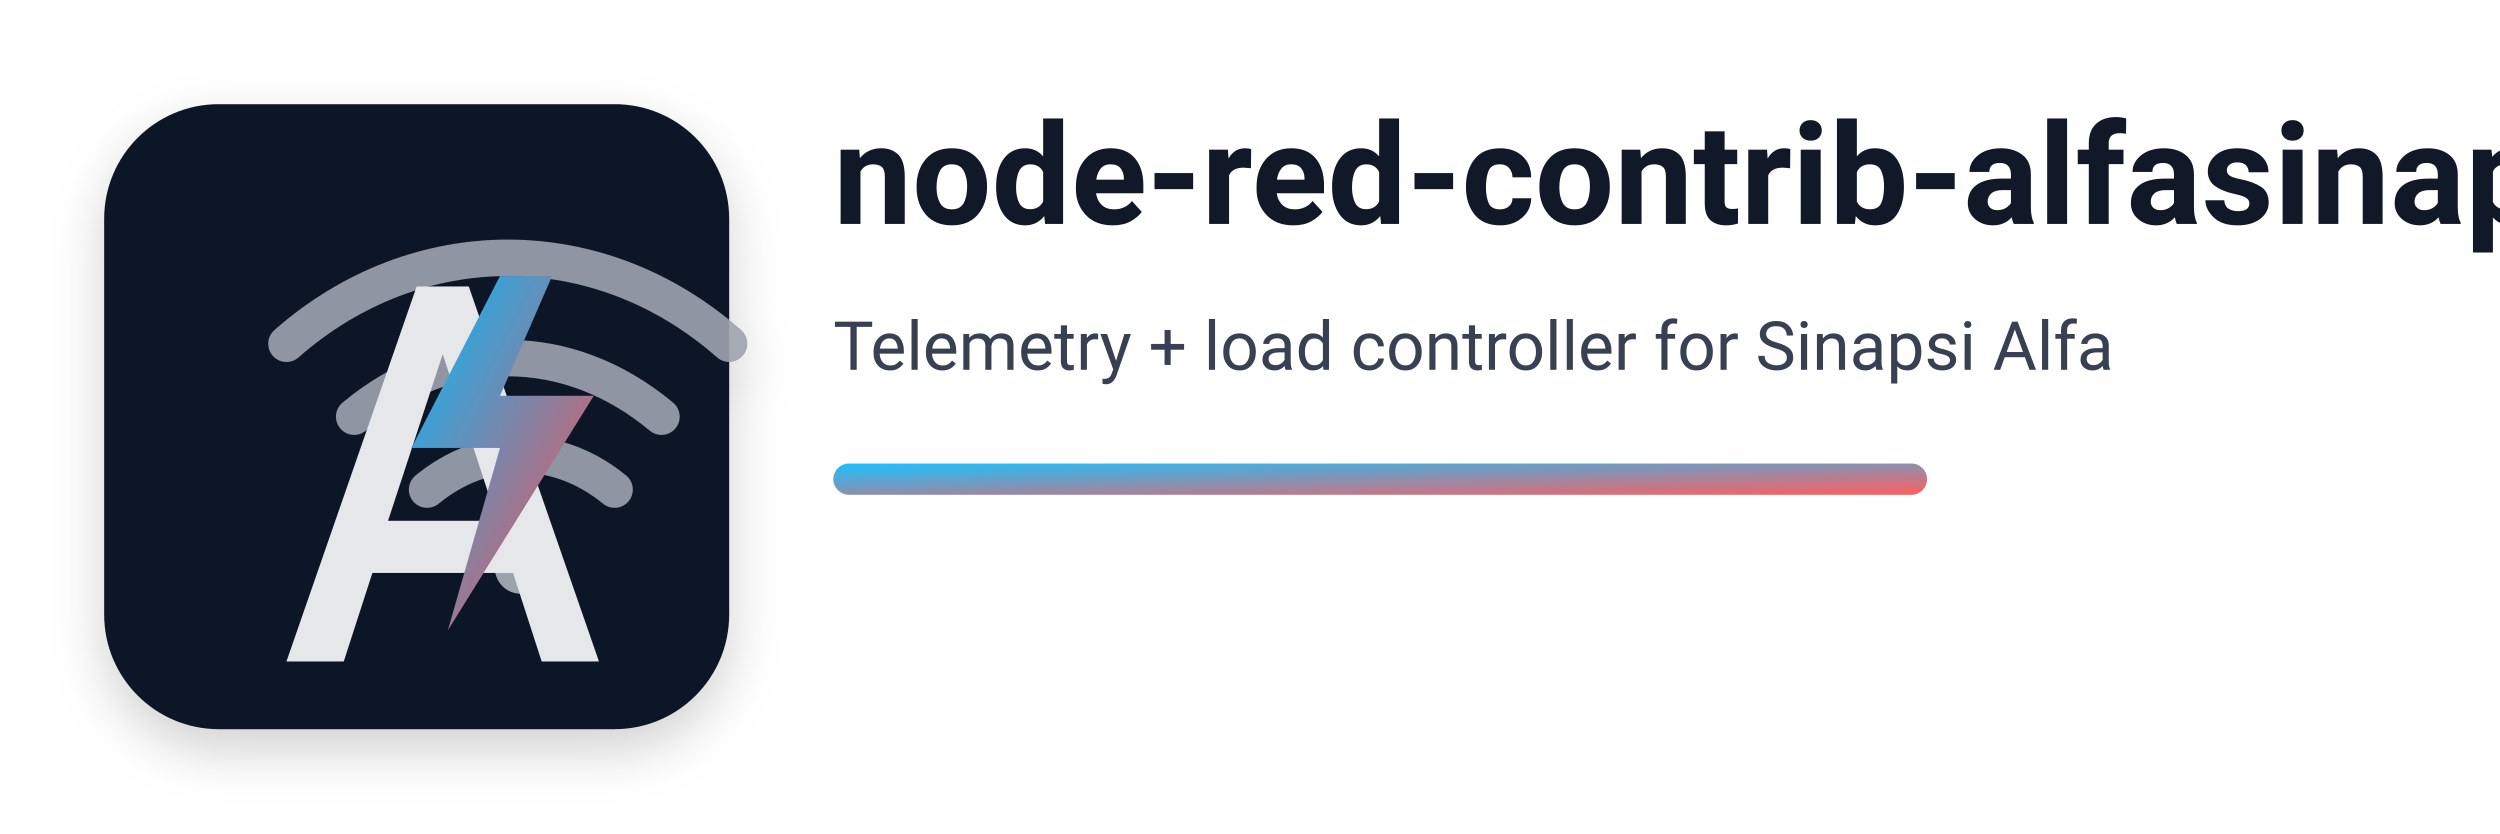
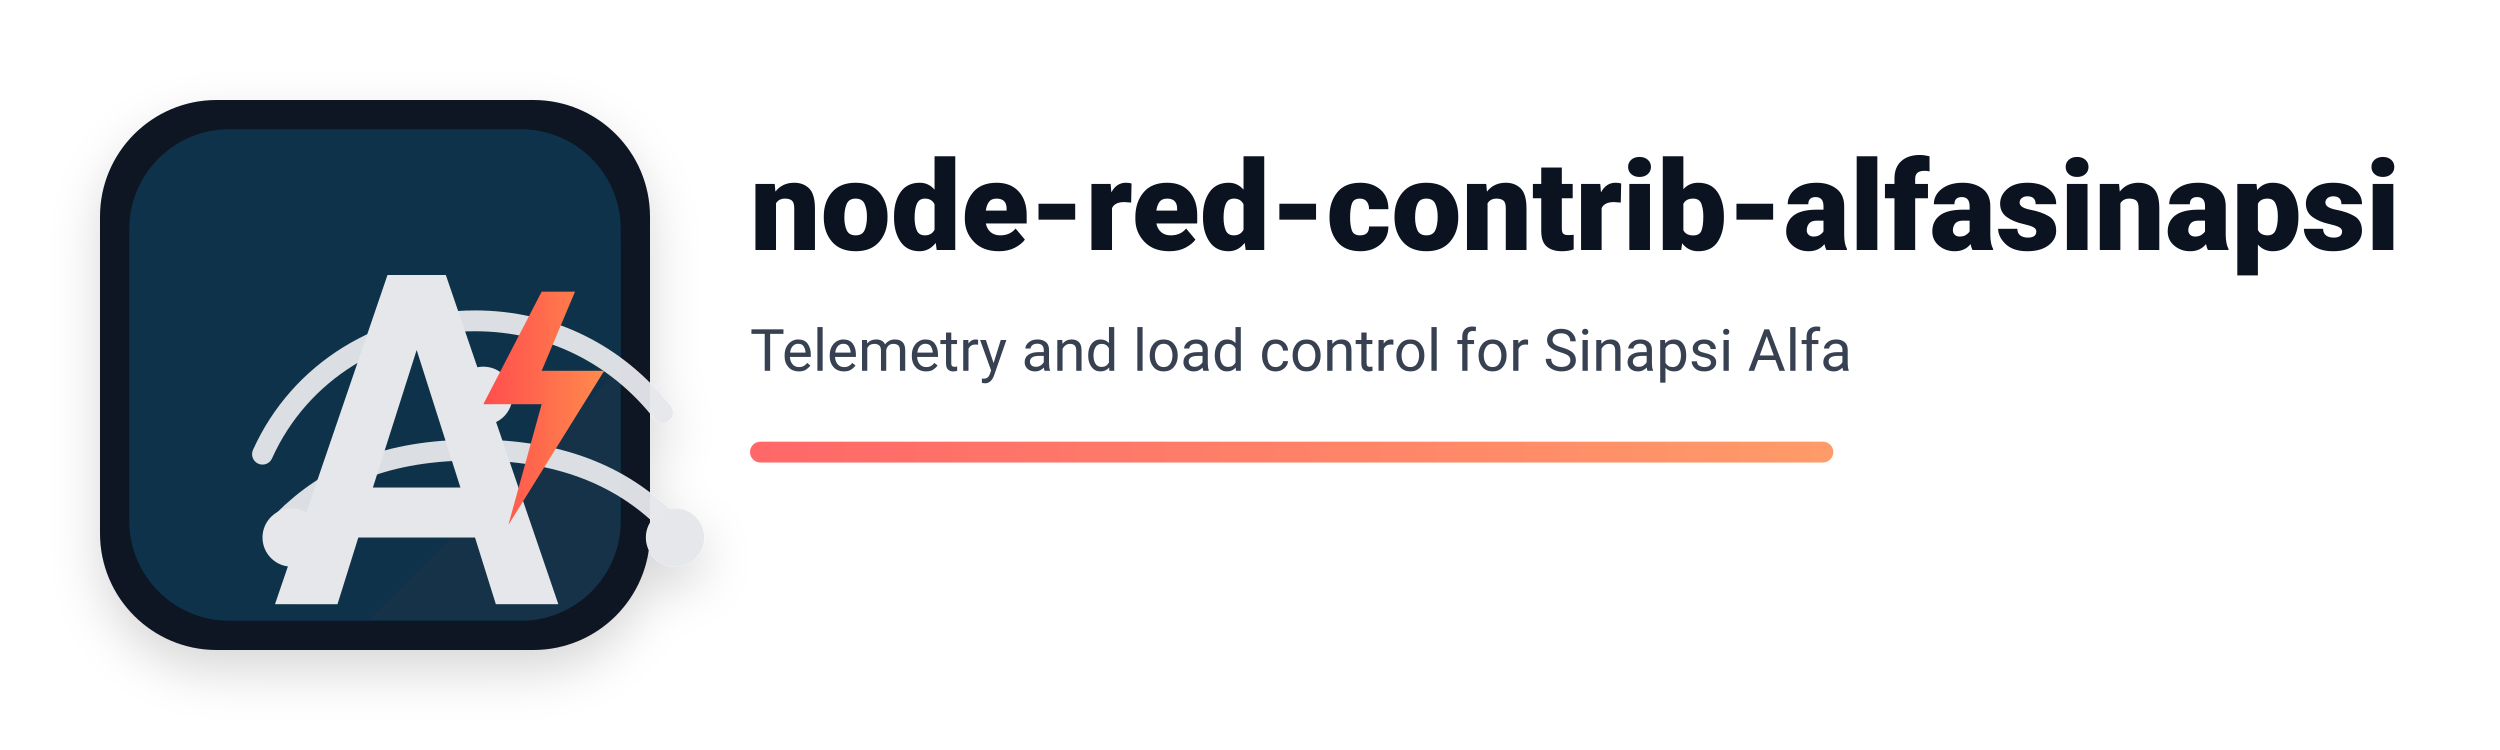
- <svg xmlns="http://www.w3.org/2000/svg" viewBox="0 0 960 320" role="img" aria-label="node-red-contrib-alfasinapsi logo">
+ <svg xmlns="http://www.w3.org/2000/svg" viewBox="0 0 1200 360" role="img" aria-label="node-red-contrib-alfasinapsi logo">
  <defs>
-     <linearGradient id="g" x1="0" y1="0" x2="1" y2="1">
+     <linearGradient id="bg" x1="0" y1="0" x2="1" y2="1">
      <stop offset="0" stop-color="#00BAFF" />
-       <stop offset="1" stop-color="#FF4D4D" />
+       <stop offset="1" stop-color="#40CBFF" />
    </linearGradient>
-     <filter id="s" x="-20%" y="-20%" width="140%" height="140%">
-       <feDropShadow dx="0" dy="8" stdDeviation="10" flood-color="#000" flood-opacity=".18" />
+     <linearGradient id="accent" x1="0" y1="0" x2="1" y2="0">
+       <stop offset="0" stop-color="#FF4D4D" />
+       <stop offset="1" stop-color="#FF8A4D" />
+     </linearGradient>
+     <filter id="shadow" x="-20%" y="-20%" width="140%" height="140%">
+       <feDropShadow dx="0" dy="10" stdDeviation="12" flood-color="#000" flood-opacity=".16" />
    </filter>
  </defs>
-   <g transform="translate(40 40)" filter="url(#s)">
-     <rect x="0" y="0" width="240" height="240" rx="44" fill="#111827" />
-     <g fill="none" stroke="#9CA3AF" stroke-width="14" stroke-linecap="round" opacity=".9">
-       <path d="M70 92c50-44 120-44 170 0" />
-       <path d="M96 120c36-30 82-30 118 0" />
-       <path d="M124 148c22-18 50-18 72 0" />
+   <g transform="translate(48 48)" filter="url(#shadow)">
+     <rect x="0" y="0" width="264" height="264" rx="56" fill="#0B1220" />
+     <rect x="14" y="14" width="236" height="236" rx="48" fill="url(#bg)" opacity=".18" />
+     <g fill="none" stroke="#E5E7EB" stroke-width="10" stroke-linecap="round" stroke-linejoin="round" opacity=".95">
+       <path d="M78 170c18-40 58-64 102-64 36 0 68 16 90 44" />
+       <path d="M88 202c22-22 50-34 92-34 40 0 70 12 92 34" />
    </g>
-     <circle cx="160" cy="178" r="10" fill="#9CA3AF" />
-     <path d="M70 214L120 70h20l50 144h-22l-11-34H103l-11 34H70zm39-54h42l-21-64-21 64z" fill="#E5E7EB" />
-     <path d="M152 66l-34 66h34l-20 70 56-90h-36l20-46z" fill="url(#g)" />
+     <g>
+       <circle cx="92" cy="210" r="14" fill="#E5E7EB" />
+       <circle cx="184" cy="142" r="14" fill="#E5E7EB" />
+       <circle cx="276" cy="210" r="14" fill="#E5E7EB" />
+     </g>
+     <path d="M84 242L138 84h28l54 158h-30l-10-32h-56l-10 32H84zm47-56h42l-21-66-21 66z" fill="#E5E7EB" />
+     <path d="M212 92l-28 54h28l-16 58 46-74h-30l16-38z" fill="url(#accent)" />
  </g>
-   <g transform="translate(320 86)">
-     <text x="0" y="0" font-family="ui-sans-serif, system-ui, -apple-system, Segoe UI, Roboto, Helvetica, Arial" font-size="54" font-weight="700" fill="#111827">
+   <g transform="translate(360 120)">
+     <text x="0" y="0" font-family="ui-sans-serif, system-ui, -apple-system, Segoe UI, Roboto, Helvetica, Arial" font-size="60" font-weight="800" fill="#0B1220">
      node-red-contrib-alfasinapsi
    </text>
-     <text x="0" y="56" font-family="ui-sans-serif, system-ui, -apple-system, Segoe UI, Roboto, Helvetica, Arial" font-size="26" fill="#374151">
-       Telemetry + load controller for Sinapsi Alfa
+     <text x="0" y="58" font-family="ui-sans-serif, system-ui, -apple-system, Segoe UI, Roboto, Helvetica, Arial" font-size="28" fill="#374151">
+       Telemetry and load control for Sinapsi Alfa
    </text>
    <g transform="translate(0 92)">
-       <rect x="0" y="0" width="420" height="12" rx="6" fill="url(#g)" opacity=".9" />
+       <rect x="0" y="0" width="520" height="10" rx="5" fill="url(#accent)" opacity=".85" />
    </g>
  </g>
</svg>
